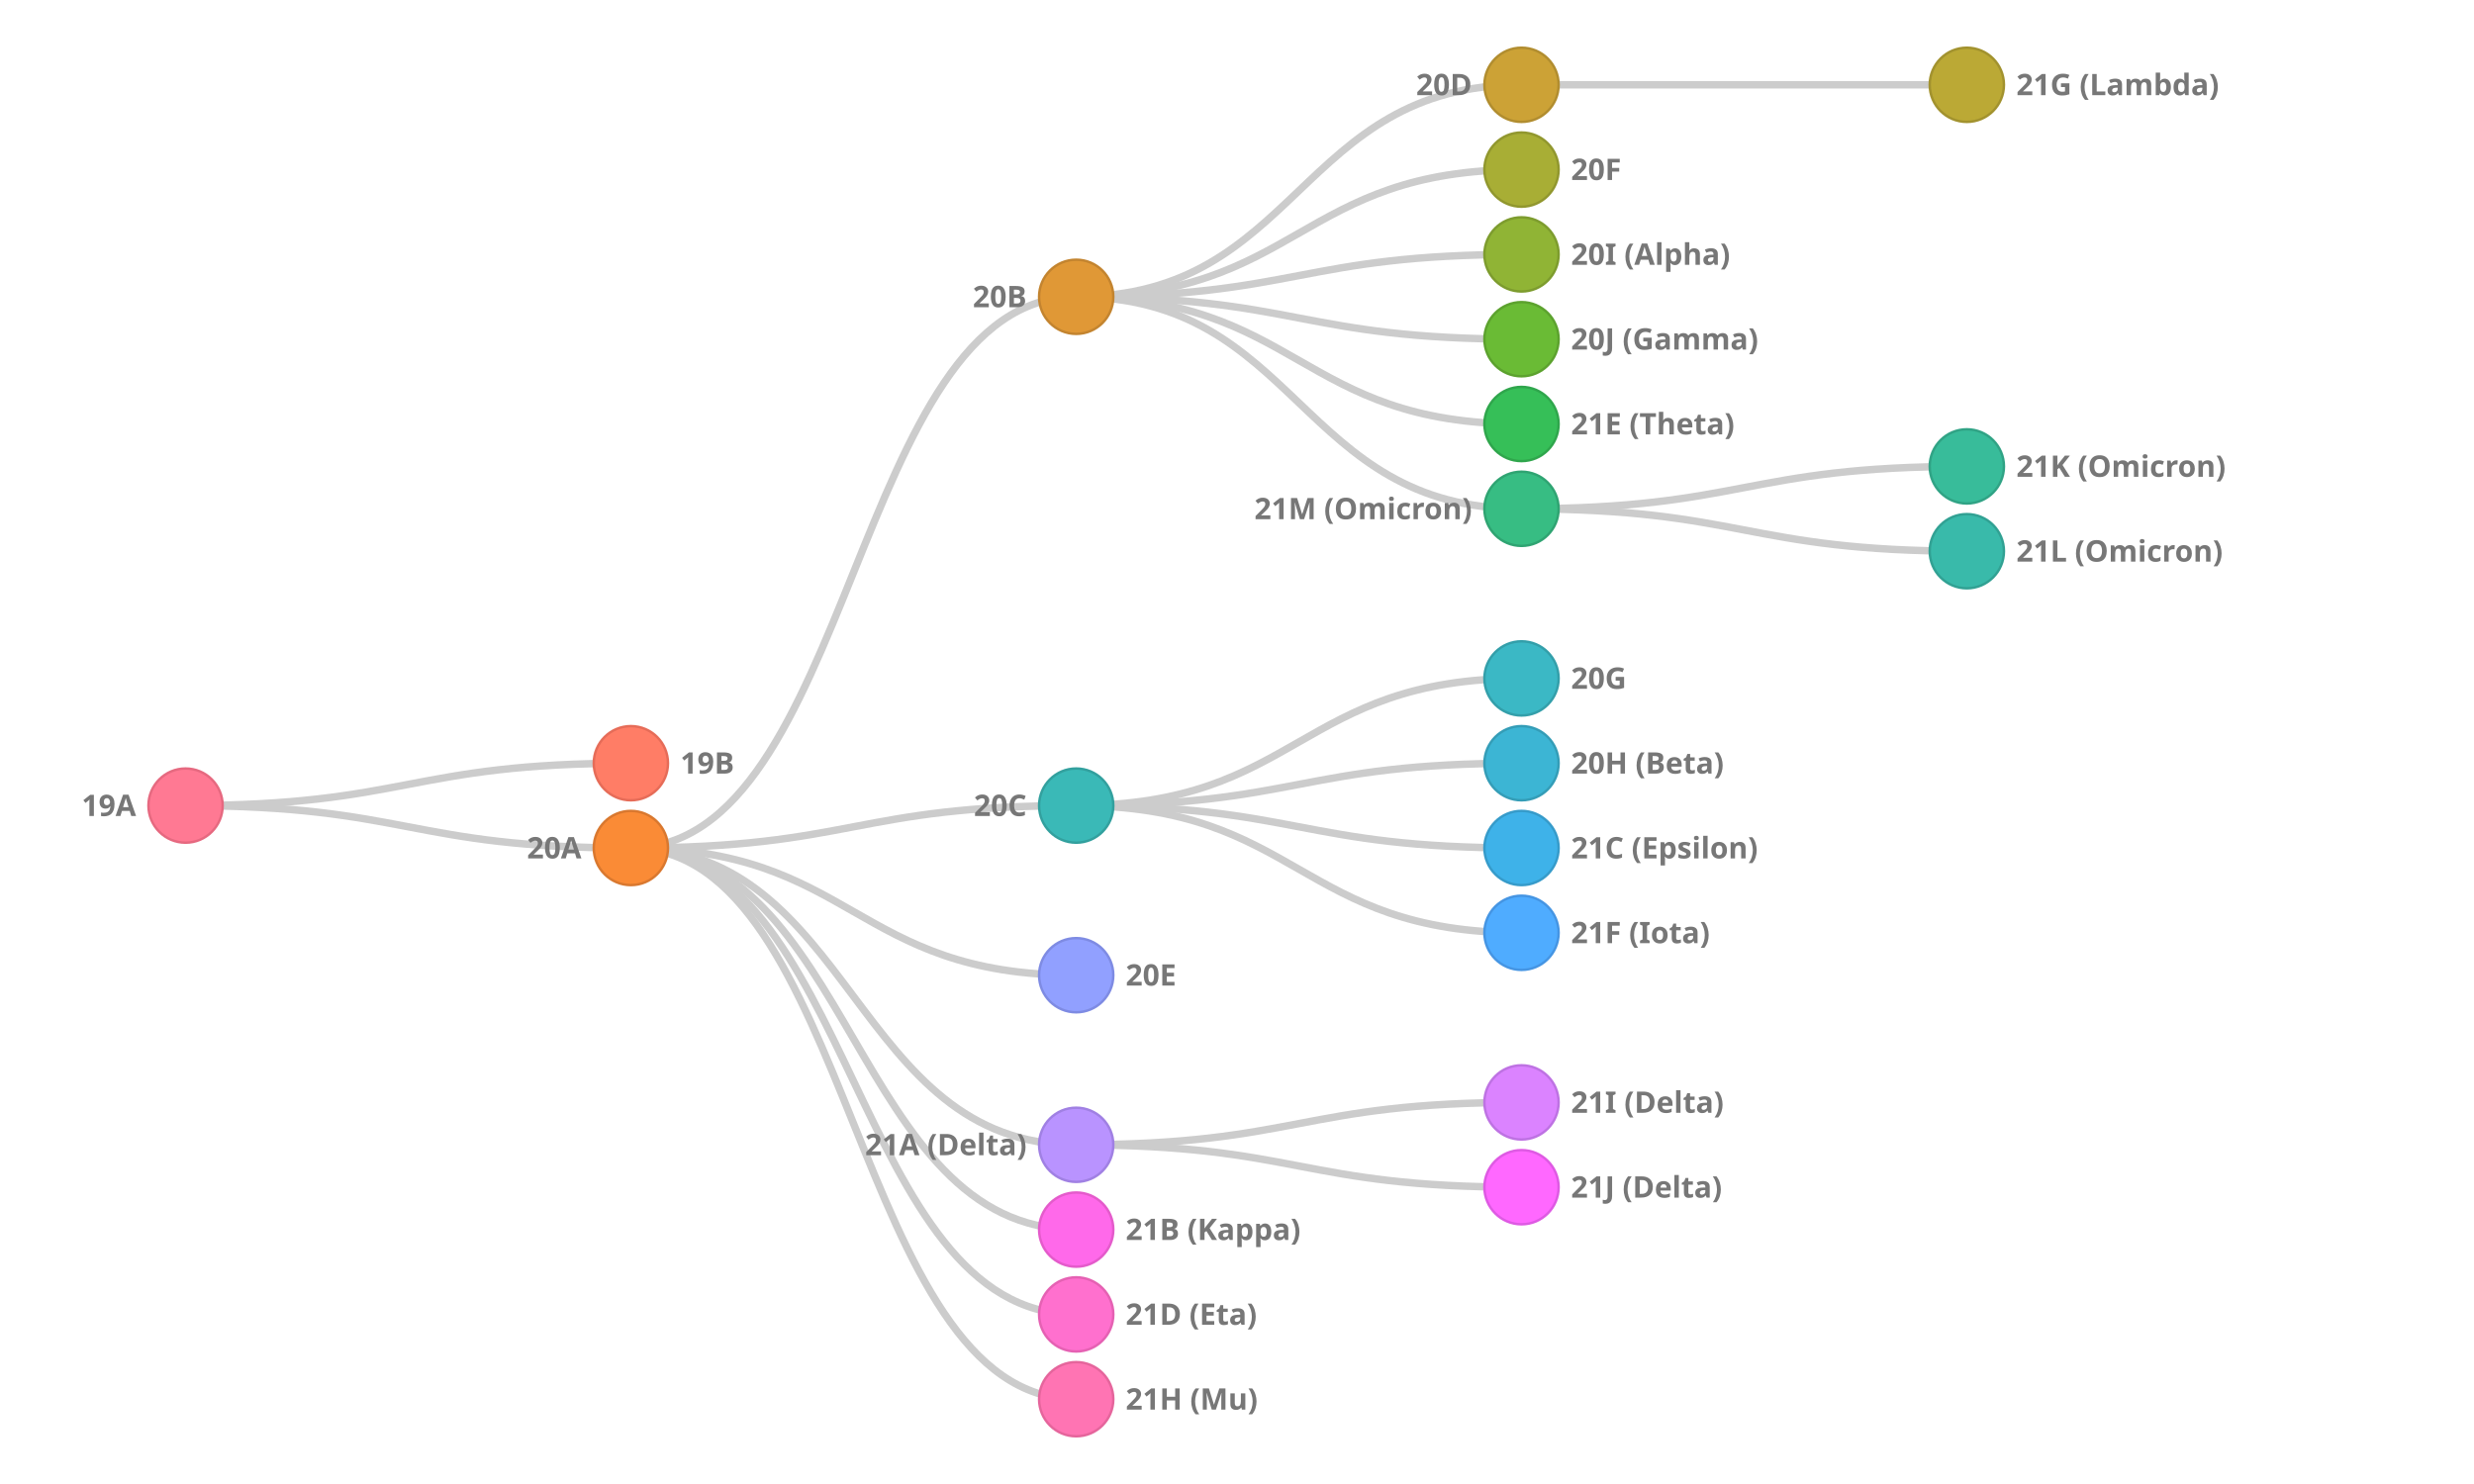
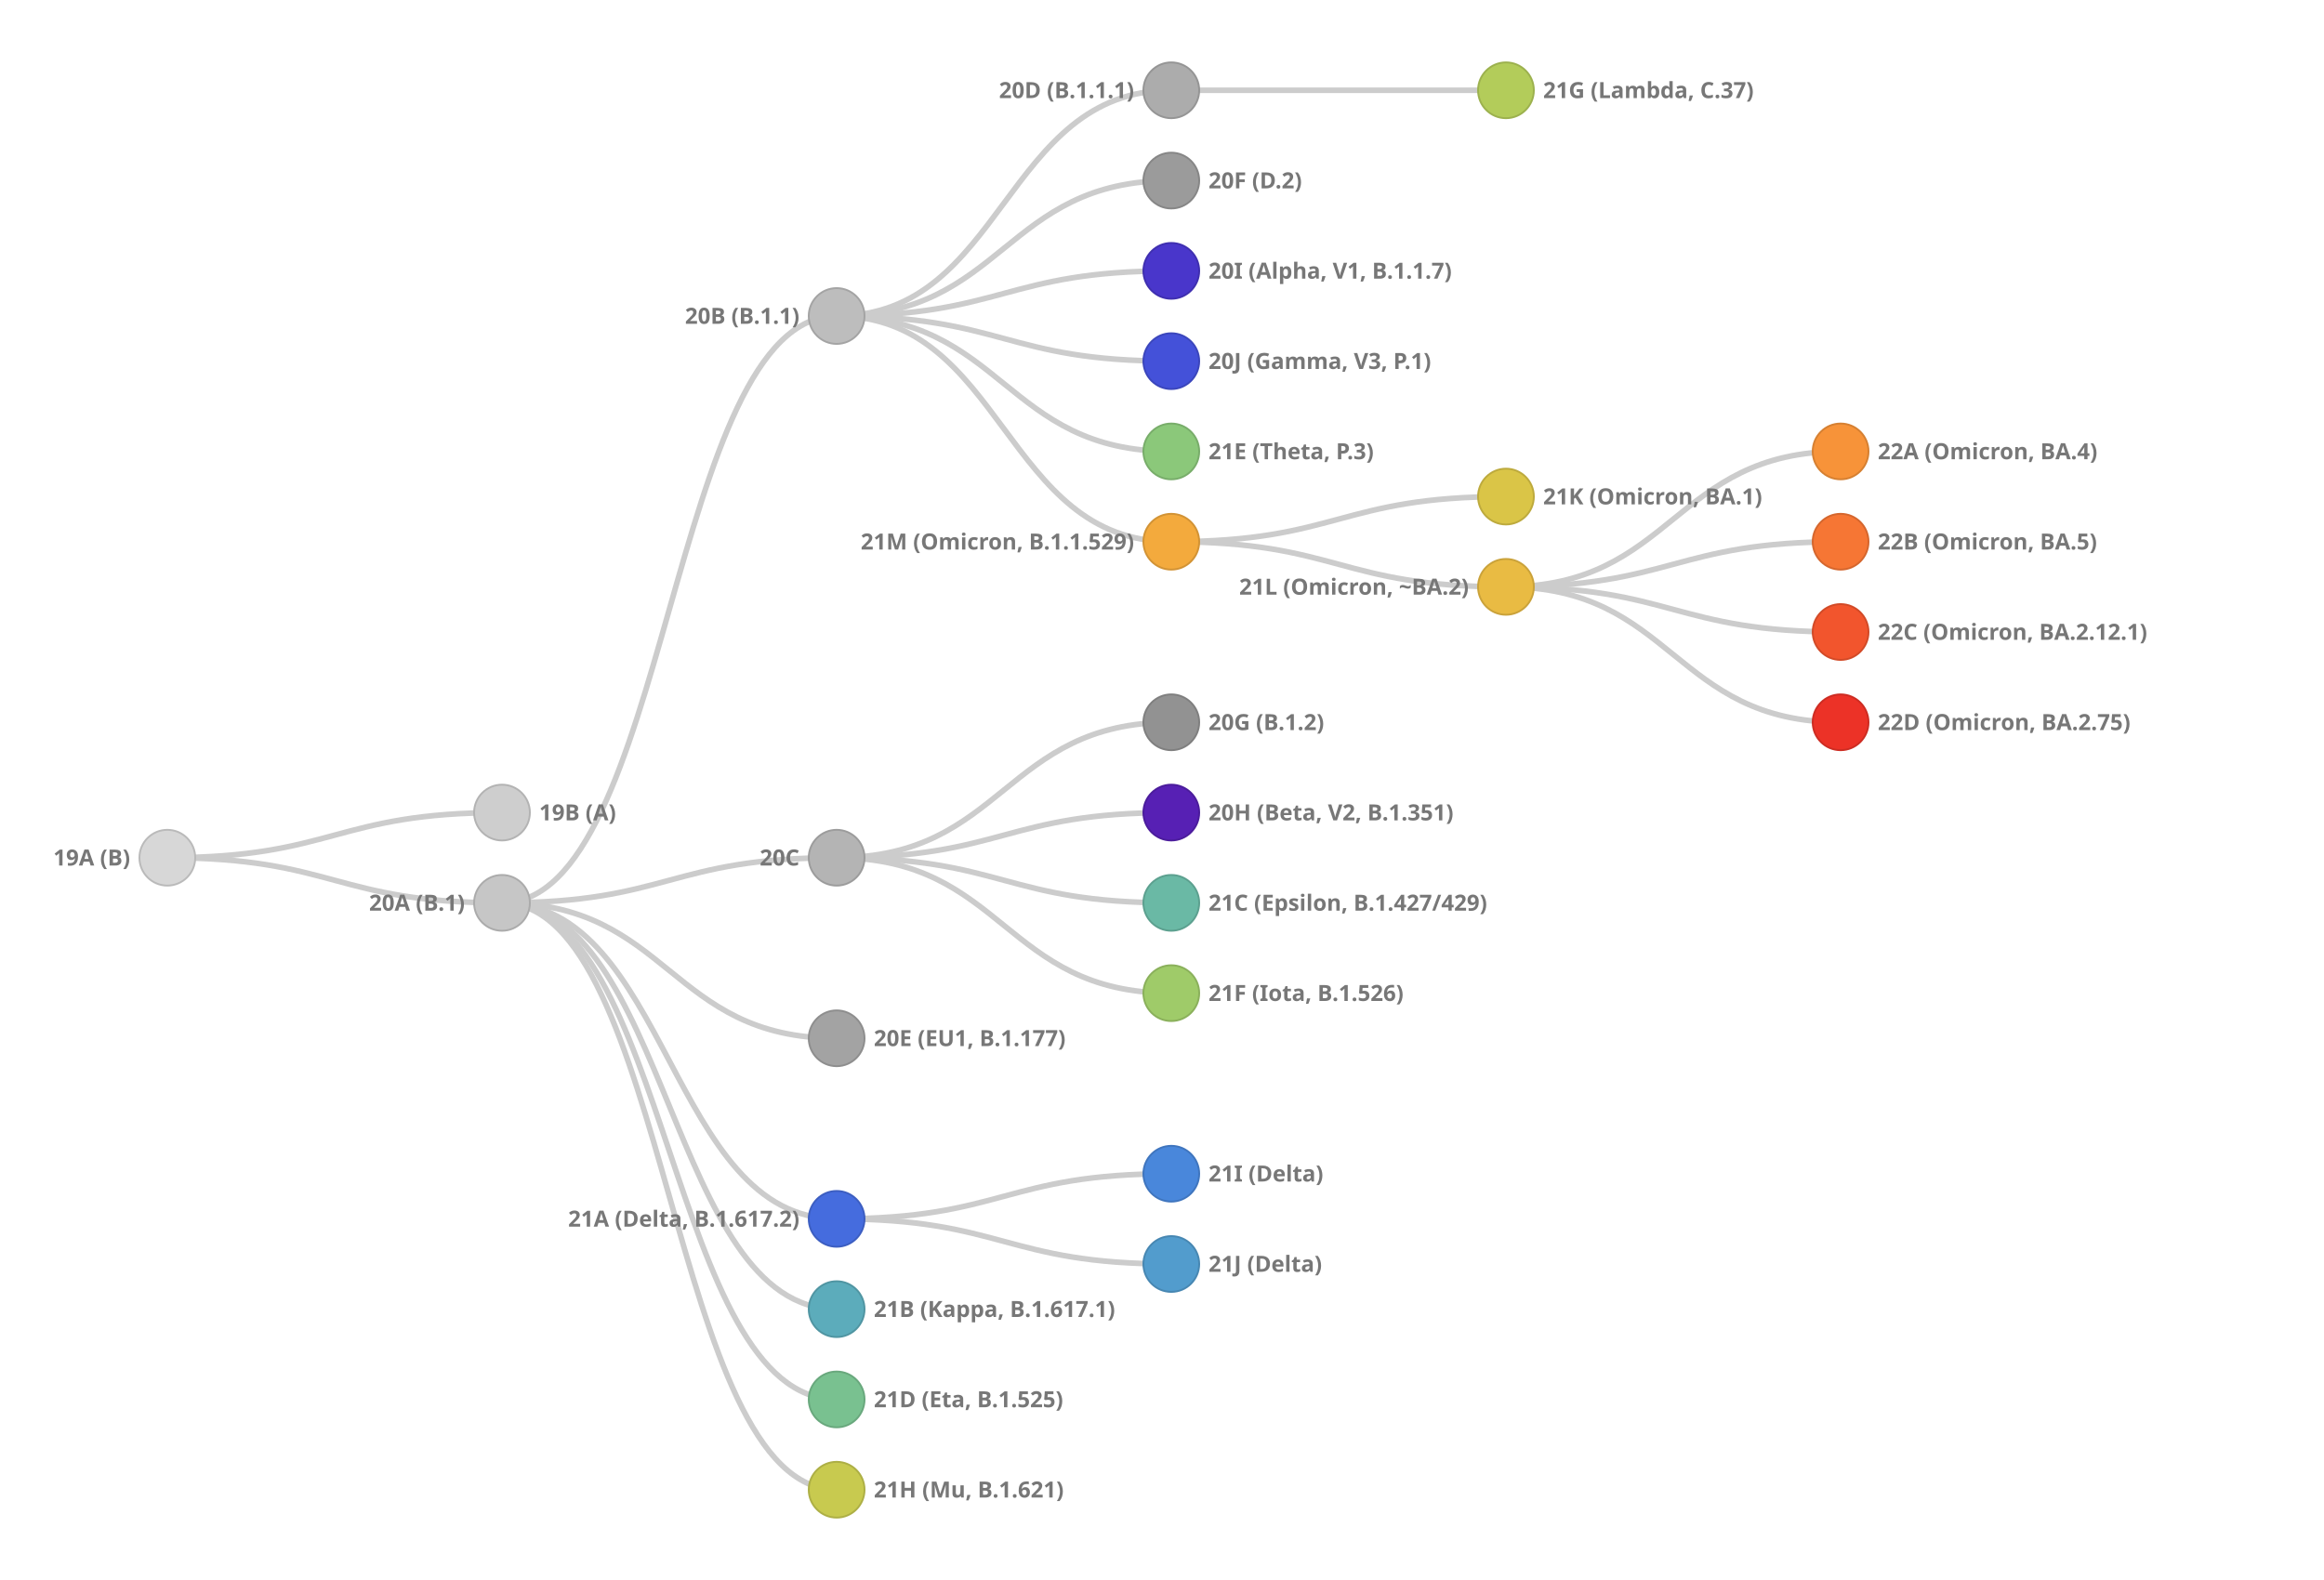
- <svg xmlns="http://www.w3.org/2000/svg" class="d3-component" style="font-family:sans-serif;font-size:1.25rem" viewBox="0 0 1000 600">
-   <g transform="translate(75,0)">
-     <path fill="none" stroke="#ccc" stroke-width="3px" d="M 180 308.571               C 90 308.571,                 90 325.714,                 0 325.714" />
-     <path fill="none" stroke="#ccc" stroke-width="3px" d="M 180 342.857               C 90 342.857,                 90 325.714,                 0 325.714" />
-     <path fill="none" stroke="#ccc" stroke-width="3px" d="M 360 120               C 270 120,                 270 342.857,                 180 342.857" />
-     <path fill="none" stroke="#ccc" stroke-width="3px" d="M 360 325.714               C 270 325.714,                 270 342.857,                 180 342.857" />
-     <path fill="none" stroke="#ccc" stroke-width="3px" d="M 360 394.286               C 270 394.286,                 270 342.857,                 180 342.857" />
-     <path fill="none" stroke="#ccc" stroke-width="3px" d="M 360 462.857               C 270 462.857,                 270 342.857,                 180 342.857" />
-     <path fill="none" stroke="#ccc" stroke-width="3px" d="M 360 497.143               C 270 497.143,                 270 342.857,                 180 342.857" />
-     <path fill="none" stroke="#ccc" stroke-width="3px" d="M 360 531.429               C 270 531.429,                 270 342.857,                 180 342.857" />
-     <path fill="none" stroke="#ccc" stroke-width="3px" d="M 360 565.714               C 270 565.714,                 270 342.857,                 180 342.857" />
-     <path fill="none" stroke="#ccc" stroke-width="3px" d="M 540 34.286               C 450 34.286,                 450 120,                 360 120" />
-     <path fill="none" stroke="#ccc" stroke-width="3px" d="M 540 68.571               C 450 68.571,                 450 120,                 360 120" />
-     <path fill="none" stroke="#ccc" stroke-width="3px" d="M 540 102.857               C 450 102.857,                 450 120,                 360 120" />
-     <path fill="none" stroke="#ccc" stroke-width="3px" d="M 540 137.143               C 450 137.143,                 450 120,                 360 120" />
-     <path fill="none" stroke="#ccc" stroke-width="3px" d="M 540 171.429               C 450 171.429,                 450 120,                 360 120" />
-     <path fill="none" stroke="#ccc" stroke-width="3px" d="M 540 205.714               C 450 205.714,                 450 120,                 360 120" />
-     <path fill="none" stroke="#ccc" stroke-width="3px" d="M 540 274.286               C 450 274.286,                 450 325.714,                 360 325.714" />
-     <path fill="none" stroke="#ccc" stroke-width="3px" d="M 540 308.571               C 450 308.571,                 450 325.714,                 360 325.714" />
-     <path fill="none" stroke="#ccc" stroke-width="3px" d="M 540 342.857               C 450 342.857,                 450 325.714,                 360 325.714" />
-     <path fill="none" stroke="#ccc" stroke-width="3px" d="M 540 377.143               C 450 377.143,                 450 325.714,                 360 325.714" />
-     <path fill="none" stroke="#ccc" stroke-width="3px" d="M 540 445.714               C 450 445.714,                 450 462.857,                 360 462.857" />
-     <path fill="none" stroke="#ccc" stroke-width="3px" d="M 540 480               C 450 480,                 450 462.857,                 360 462.857" />
-     <path fill="none" stroke="#ccc" stroke-width="3px" d="M 720 34.286               C 630 34.286,                 630 34.286,                 540 34.286" />
-     <path fill="none" stroke="#ccc" stroke-width="3px" d="M 720 188.571               C 630 188.571,                 630 205.714,                 540 205.714" />
-     <path fill="none" stroke="#ccc" stroke-width="3px" d="M 720 222.857               C 630 222.857,                 630 205.714,                 540 205.714" />
-     <g class="node" transform="translate(0,325.7143)">
-       <circle class="node" r="15" style="fill: rgb(255, 121, 147); stroke: rgb(230, 105, 128);" />
-       <text dy=".35em" x="-20" text-anchor="end" fill="#777" font-weight="700">19A</text>
+ <svg xmlns="http://www.w3.org/2000/svg" class="d3-component" style="font-family:sans-serif;font-size:1.25rem" viewBox="0 0 1250 850">
+   <g transform="translate(90,0)">
+     <path fill="none" stroke="#ccc" stroke-width="3px" d="M 180 437.143               C 90 437.143,                 90 461.429,                 0 461.429" />
+     <path fill="none" stroke="#ccc" stroke-width="3px" d="M 180 485.714               C 90 485.714,                 90 461.429,                 0 461.429" />
+     <path fill="none" stroke="#ccc" stroke-width="3px" d="M 360 170               C 270 170,                 270 485.714,                 180 485.714" />
+     <path fill="none" stroke="#ccc" stroke-width="3px" d="M 360 461.429               C 270 461.429,                 270 485.714,                 180 485.714" />
+     <path fill="none" stroke="#ccc" stroke-width="3px" d="M 360 558.571               C 270 558.571,                 270 485.714,                 180 485.714" />
+     <path fill="none" stroke="#ccc" stroke-width="3px" d="M 360 655.714               C 270 655.714,                 270 485.714,                 180 485.714" />
+     <path fill="none" stroke="#ccc" stroke-width="3px" d="M 360 704.286               C 270 704.286,                 270 485.714,                 180 485.714" />
+     <path fill="none" stroke="#ccc" stroke-width="3px" d="M 360 752.857               C 270 752.857,                 270 485.714,                 180 485.714" />
+     <path fill="none" stroke="#ccc" stroke-width="3px" d="M 360 801.429               C 270 801.429,                 270 485.714,                 180 485.714" />
+     <path fill="none" stroke="#ccc" stroke-width="3px" d="M 540 48.571               C 450 48.571,                 450 170,                 360 170" />
+     <path fill="none" stroke="#ccc" stroke-width="3px" d="M 540 97.143               C 450 97.143,                 450 170,                 360 170" />
+     <path fill="none" stroke="#ccc" stroke-width="3px" d="M 540 145.714               C 450 145.714,                 450 170,                 360 170" />
+     <path fill="none" stroke="#ccc" stroke-width="3px" d="M 540 194.286               C 450 194.286,                 450 170,                 360 170" />
+     <path fill="none" stroke="#ccc" stroke-width="3px" d="M 540 242.857               C 450 242.857,                 450 170,                 360 170" />
+     <path fill="none" stroke="#ccc" stroke-width="3px" d="M 540 291.429               C 450 291.429,                 450 170,                 360 170" />
+     <path fill="none" stroke="#ccc" stroke-width="3px" d="M 540 388.571               C 450 388.571,                 450 461.429,                 360 461.429" />
+     <path fill="none" stroke="#ccc" stroke-width="3px" d="M 540 437.143               C 450 437.143,                 450 461.429,                 360 461.429" />
+     <path fill="none" stroke="#ccc" stroke-width="3px" d="M 540 485.714               C 450 485.714,                 450 461.429,                 360 461.429" />
+     <path fill="none" stroke="#ccc" stroke-width="3px" d="M 540 534.286               C 450 534.286,                 450 461.429,                 360 461.429" />
+     <path fill="none" stroke="#ccc" stroke-width="3px" d="M 540 631.429               C 450 631.429,                 450 655.714,                 360 655.714" />
+     <path fill="none" stroke="#ccc" stroke-width="3px" d="M 540 680               C 450 680,                 450 655.714,                 360 655.714" />
+     <path fill="none" stroke="#ccc" stroke-width="3px" d="M 720 48.571               C 630 48.571,                 630 48.571,                 540 48.571" />
+     <path fill="none" stroke="#ccc" stroke-width="3px" d="M 720 267.143               C 630 267.143,                 630 291.429,                 540 291.429" />
+     <path fill="none" stroke="#ccc" stroke-width="3px" d="M 720 315.714               C 630 315.714,                 630 291.429,                 540 291.429" />
+     <path fill="none" stroke="#ccc" stroke-width="3px" d="M 900 242.857               C 810 242.857,                 810 315.714,                 720 315.714" />
+     <path fill="none" stroke="#ccc" stroke-width="3px" d="M 900 291.429               C 810 291.429,                 810 315.714,                 720 315.714" />
+     <path fill="none" stroke="#ccc" stroke-width="3px" d="M 900 340               C 810 340,                 810 315.714,                 720 315.714" />
+     <path fill="none" stroke="#ccc" stroke-width="3px" d="M 900 388.571               C 810 388.571,                 810 315.714,                 720 315.714" />
+     <g class="node" transform="translate(0,461.4286)">
+       <circle class="node" r="15" style="fill: rgb(215, 215, 215); stroke: rgb(186, 186, 186);" />
+       <text dy=".35em" x="-20" text-anchor="end" fill="#777" font-weight="700">19A (B)</text>
    </g>
-     <g class="node" transform="translate(180,308.5714)">
-       <circle class="node" r="15" style="fill: rgb(255, 125, 102); stroke: rgb(230, 108, 88);" />
-       <text dy=".35em" x="20" text-anchor="start" fill="#777" font-weight="700">19B</text>
+     <g class="node" transform="translate(180,437.1429)">
+       <circle class="node" r="15" style="fill: rgb(206, 206, 206); stroke: rgb(179, 179, 179);" />
+       <text dy=".35em" x="20" text-anchor="start" fill="#777" font-weight="700">19B (A)</text>
    </g>
-     <g class="node" transform="translate(180,342.8571)">
-       <circle class="node" r="15" style="fill: rgb(250, 139, 54); stroke: rgb(217, 120, 47);" />
-       <text dy=".35em" x="-20" text-anchor="end" fill="#777" font-weight="700">20A</text>
+     <g class="node" transform="translate(180,485.7143)">
+       <circle class="node" r="15" style="fill: rgb(198, 198, 198); stroke: rgb(171, 171, 171);" />
+       <text dy=".35em" x="-20" text-anchor="end" fill="#777" font-weight="700">20A (B.1)</text>
    </g>
-     <g class="node" transform="translate(360,120)">
-       <circle class="node" r="15" style="fill: rgb(224, 152, 54); stroke: rgb(195, 132, 47);" />
-       <text dy=".35em" x="-20" text-anchor="end" fill="#777" font-weight="700">20B</text>
+     <g class="node" transform="translate(360,170)">
+       <circle class="node" r="15" style="fill: rgb(189, 189, 189); stroke: rgb(164, 164, 164);" />
+       <text dy=".35em" x="-20" text-anchor="end" fill="#777" font-weight="700">20B (B.1.1)</text>
    </g>
-     <g class="node" transform="translate(360,325.7143)">
-       <circle class="node" r="15" style="fill: rgb(58, 185, 183); stroke: rgb(50, 160, 158);" />
+     <g class="node" transform="translate(360,461.4286)">
+       <circle class="node" r="15" style="fill: rgb(180, 180, 180); stroke: rgb(156, 156, 156);" />
      <text dy=".35em" x="-20" text-anchor="end" fill="#777" font-weight="700">20C</text>
    </g>
-     <g class="node" transform="translate(360,394.2857)">
-       <circle class="node" r="15" style="fill: rgb(145, 160, 255); stroke: rgb(126, 139, 227);" />
-       <text dy=".35em" x="20" text-anchor="start" fill="#777" font-weight="700">20E</text>
+     <g class="node" transform="translate(360,558.5714)">
+       <circle class="node" r="15" style="fill: rgb(163, 163, 163); stroke: rgb(142, 142, 142);" />
+       <text dy=".35em" x="20" text-anchor="start" fill="#777" font-weight="700">20E (EU1, B.1.177)</text>
    </g>
-     <g class="node" transform="translate(360,462.8571)">
-       <circle class="node" r="15" style="fill: rgb(185, 147, 255); stroke: rgb(160, 128, 227);" />
-       <text dy=".35em" x="-20" text-anchor="end" fill="#777" font-weight="700">21A (Delta)</text>
+     <g class="node" transform="translate(360,655.7143)">
+       <circle class="node" r="15" style="fill: rgb(69, 108, 222); stroke: rgb(60, 94, 193);" />
+       <text dy=".35em" x="-20" text-anchor="end" fill="#777" font-weight="700">21A (Delta, B.1.617.2)</text>
    </g>
-     <g class="node" transform="translate(360,497.1429)">
-       <circle class="node" r="15" style="fill: rgb(255, 105, 234); stroke: rgb(228, 91, 203);" />
-       <text dy=".35em" x="20" text-anchor="start" fill="#777" font-weight="700">21B (Kappa)</text>
+     <g class="node" transform="translate(360,704.2857)">
+       <circle class="node" r="15" style="fill: rgb(92, 172, 187); stroke: rgb(80, 149, 162);" />
+       <text dy=".35em" x="20" text-anchor="start" fill="#777" font-weight="700">21B (Kappa, B.1.617.1)</text>
    </g>
-     <g class="node" transform="translate(360,531.4286)">
-       <circle class="node" r="15" style="fill: rgb(255, 112, 206); stroke: rgb(229, 97, 179);" />
-       <text dy=".35em" x="20" text-anchor="start" fill="#777" font-weight="700">21D (Eta)</text>
+     <g class="node" transform="translate(360,752.8571)">
+       <circle class="node" r="15" style="fill: rgb(121, 193, 144); stroke: rgb(105, 168, 125);" />
+       <text dy=".35em" x="20" text-anchor="start" fill="#777" font-weight="700">21D (Eta, B.1.525)</text>
    </g>
-     <g class="node" transform="translate(360,565.7143)">
-       <circle class="node" r="15" style="fill: rgb(255, 116, 179); stroke: rgb(229, 101, 156);" />
-       <text dy=".35em" x="20" text-anchor="start" fill="#777" font-weight="700">21H (Mu)</text>
+     <g class="node" transform="translate(360,801.4286)">
+       <circle class="node" r="15" style="fill: rgb(200, 202, 79); stroke: rgb(173, 175, 69);" />
+       <text dy=".35em" x="20" text-anchor="start" fill="#777" font-weight="700">21H (Mu, B.1.621)</text>
    </g>
-     <g class="node" transform="translate(540,34.28571)">
-       <circle class="node" r="15" style="fill: rgb(204, 162, 54); stroke: rgb(177, 141, 47);" />
-       <text dy=".35em" x="-20" text-anchor="end" fill="#777" font-weight="700">20D</text>
+     <g class="node" transform="translate(540,48.57143)">
+       <circle class="node" r="15" style="fill: rgb(172, 172, 172); stroke: rgb(149, 149, 149);" />
+       <text dy=".35em" x="-20" text-anchor="end" fill="#777" font-weight="700">20D (B.1.1.1)</text>
    </g>
-     <g class="node" transform="translate(540,68.57143)">
-       <circle class="node" r="15" style="fill: rgb(168, 174, 53); stroke: rgb(145, 151, 46);" />
-       <text dy=".35em" x="20" text-anchor="start" fill="#777" font-weight="700">20F</text>
+     <g class="node" transform="translate(540,97.14286)">
+       <circle class="node" r="15" style="fill: rgb(155, 155, 155); stroke: rgb(134, 134, 134);" />
+       <text dy=".35em" x="20" text-anchor="start" fill="#777" font-weight="700">20F (D.2)</text>
    </g>
-     <g class="node" transform="translate(540,102.8571)">
-       <circle class="node" r="15" style="fill: rgb(144, 180, 53); stroke: rgb(125, 156, 46);" />
-       <text dy=".35em" x="20" text-anchor="start" fill="#777" font-weight="700">20I (Alpha)</text>
+     <g class="node" transform="translate(540,145.7143)">
+       <circle class="node" r="15" style="fill: rgb(73, 54, 203); stroke: rgb(63, 47, 176);" />
+       <text dy=".35em" x="20" text-anchor="start" fill="#777" font-weight="700">20I (Alpha, V1, B.1.1.7)</text>
    </g>
-     <g class="node" transform="translate(540,137.1429)">
-       <circle class="node" r="15" style="fill: rgb(106, 187, 53); stroke: rgb(92, 162, 46);" />
-       <text dy=".35em" x="20" text-anchor="start" fill="#777" font-weight="700">20J (Gamma)</text>
+     <g class="node" transform="translate(540,194.2857)">
+       <circle class="node" r="15" style="fill: rgb(68, 81, 217); stroke: rgb(59, 70, 188);" />
+       <text dy=".35em" x="20" text-anchor="start" fill="#777" font-weight="700">20J (Gamma, V3, P.1)</text>
    </g>
-     <g class="node" transform="translate(540,171.4286)">
-       <circle class="node" r="15" style="fill: rgb(54, 191, 88); stroke: rgb(47, 166, 76);" />
-       <text dy=".35em" x="20" text-anchor="start" fill="#777" font-weight="700">21E (Theta)</text>
+     <g class="node" transform="translate(540,242.8571)">
+       <circle class="node" r="15" style="fill: rgb(139, 200, 122); stroke: rgb(120, 173, 106);" />
+       <text dy=".35em" x="20" text-anchor="start" fill="#777" font-weight="700">21E (Theta, P.3)</text>
    </g>
-     <g class="node" transform="translate(540,205.7143)">
-       <circle class="node" r="15" style="fill: rgb(55, 189, 131); stroke: rgb(47, 164, 114);" />
-       <text dy=".35em" x="-20" text-anchor="end" fill="#777" font-weight="700">21M (Omicron)</text>
+     <g class="node" transform="translate(540,291.4286)">
+       <circle class="node" r="15" style="fill: rgb(243, 170, 61); stroke: rgb(210, 147, 53);" />
+       <text dy=".35em" x="-20" text-anchor="end" fill="#777" font-weight="700">21M (Omicron, B.1.1.529)</text>
    </g>
-     <g class="node" transform="translate(540,274.2857)">
-       <circle class="node" r="15" style="fill: rgb(59, 184, 197); stroke: rgb(51, 159, 170);" />
-       <text dy=".35em" x="20" text-anchor="start" fill="#777" font-weight="700">20G</text>
+     <g class="node" transform="translate(540,388.5714)">
+       <circle class="node" r="15" style="fill: rgb(146, 146, 146); stroke: rgb(127, 127, 127);" />
+       <text dy=".35em" x="20" text-anchor="start" fill="#777" font-weight="700">20G (B.1.2)</text>
    </g>
-     <g class="node" transform="translate(540,308.5714)">
-       <circle class="node" r="15" style="fill: rgb(60, 181, 212); stroke: rgb(52, 157, 183);" />
-       <text dy=".35em" x="20" text-anchor="start" fill="#777" font-weight="700">20H (Beta)</text>
+     <g class="node" transform="translate(540,437.1429)">
+       <circle class="node" r="15" style="fill: rgb(87, 32, 180); stroke: rgb(75, 28, 156);" />
+       <text dy=".35em" x="20" text-anchor="start" fill="#777" font-weight="700">20H (Beta, V2, B.1.351)</text>
    </g>
-     <g class="node" transform="translate(540,342.8571)">
-       <circle class="node" r="15" style="fill: rgb(62, 178, 233); stroke: rgb(54, 155, 202);" />
-       <text dy=".35em" x="20" text-anchor="start" fill="#777" font-weight="700">21C (Epsilon)</text>
+     <g class="node" transform="translate(540,485.7143)">
+       <circle class="node" r="15" style="fill: rgb(106, 185, 165); stroke: rgb(92, 160, 143);" />
+       <text dy=".35em" x="20" text-anchor="start" fill="#777" font-weight="700">21C (Epsilon, B.1.427/429)</text>
    </g>
-     <g class="node" transform="translate(540,377.1429)">
-       <circle class="node" r="15" style="fill: rgb(79, 172, 255); stroke: rgb(69, 149, 227);" />
-       <text dy=".35em" x="20" text-anchor="start" fill="#777" font-weight="700">21F (Iota)</text>
+     <g class="node" transform="translate(540,534.2857)">
+       <circle class="node" r="15" style="fill: rgb(159, 203, 105); stroke: rgb(138, 176, 91);" />
+       <text dy=".35em" x="20" text-anchor="start" fill="#777" font-weight="700">21F (Iota, B.1.526)</text>
    </g>
-     <g class="node" transform="translate(540,445.7143)">
-       <circle class="node" r="15" style="fill: rgb(219, 131, 255); stroke: rgb(190, 114, 227);" />
+     <g class="node" transform="translate(540,631.4286)">
+       <circle class="node" r="15" style="fill: rgb(73, 135, 219); stroke: rgb(63, 117, 190);" />
      <text dy=".35em" x="20" text-anchor="start" fill="#777" font-weight="700">21I (Delta)</text>
    </g>
-     <g class="node" transform="translate(540,480)">
-       <circle class="node" r="15" style="fill: rgb(255, 104, 255); stroke: rgb(222, 90, 227);" />
+     <g class="node" transform="translate(540,680)">
+       <circle class="node" r="15" style="fill: rgb(82, 156, 205); stroke: rgb(71, 135, 178);" />
      <text dy=".35em" x="20" text-anchor="start" fill="#777" font-weight="700">21J (Delta)</text>
    </g>
-     <g class="node" transform="translate(720,34.28571)">
-       <circle class="node" r="15" style="fill: rgb(187, 169, 53); stroke: rgb(162, 146, 46);" />
-       <text dy=".35em" x="20" text-anchor="start" fill="#777" font-weight="700">21G (Lambda)</text>
+     <g class="node" transform="translate(720,48.57143)">
+       <circle class="node" r="15" style="fill: rgb(179, 204, 90); stroke: rgb(156, 177, 78);" />
+       <text dy=".35em" x="20" text-anchor="start" fill="#777" font-weight="700">21G (Lambda, C.37)</text>
    </g>
-     <g class="node" transform="translate(720,188.5714)">
-       <circle class="node" r="15" style="fill: rgb(56, 188, 154); stroke: rgb(48, 163, 133);" />
-       <text dy=".35em" x="20" text-anchor="start" fill="#777" font-weight="700">21K (Omicron)</text>
+     <g class="node" transform="translate(720,267.1429)">
+       <circle class="node" r="15" style="fill: rgb(218, 197, 71); stroke: rgb(189, 170, 61);" />
+       <text dy=".35em" x="20" text-anchor="start" fill="#777" font-weight="700">21K (Omicron, BA.1)</text>
    </g>
-     <g class="node" transform="translate(720,222.8571)">
-       <circle class="node" r="15" style="fill: rgb(57, 186, 170); stroke: rgb(49, 161, 147);" />
-       <text dy=".35em" x="20" text-anchor="start" fill="#777" font-weight="700">21L (Omicron)</text>
+     <g class="node" transform="translate(720,315.7143)">
+       <circle class="node" r="15" style="fill: rgb(233, 187, 67); stroke: rgb(202, 162, 58);" />
+       <text dy=".35em" x="-20" text-anchor="end" fill="#777" font-weight="700">21L (Omicron, ~BA.2)</text>
+     </g>
+     <g class="node" transform="translate(900,242.8571)">
+       <circle class="node" r="15" style="fill: rgb(247, 147, 57); stroke: rgb(214, 128, 49);" />
+       <text dy=".35em" x="20" text-anchor="start" fill="#777" font-weight="700">22A (Omicron, BA.4)</text>
+     </g>
+     <g class="node" transform="translate(900,291.4286)">
+       <circle class="node" r="15" style="fill: rgb(246, 118, 52); stroke: rgb(213, 102, 45);" />
+       <text dy=".35em" x="20" text-anchor="start" fill="#777" font-weight="700">22B (Omicron, BA.5)</text>
+     </g>
+     <g class="node" transform="translate(900,340)">
+       <circle class="node" r="15" style="fill: rgb(242, 85, 45); stroke: rgb(210, 74, 39);" />
+       <text dy=".35em" x="20" text-anchor="start" fill="#777" font-weight="700">22C (Omicron, BA.2.12.1)</text>
+     </g>
+     <g class="node" transform="translate(900,388.5714)">
+       <circle class="node" r="15" style="fill: rgb(236, 50, 39); stroke: rgb(205, 44, 34);" />
+       <text dy=".35em" x="20" text-anchor="start" fill="#777" font-weight="700">22D (Omicron, BA.2.75)</text>
    </g>
  </g>
</svg>
